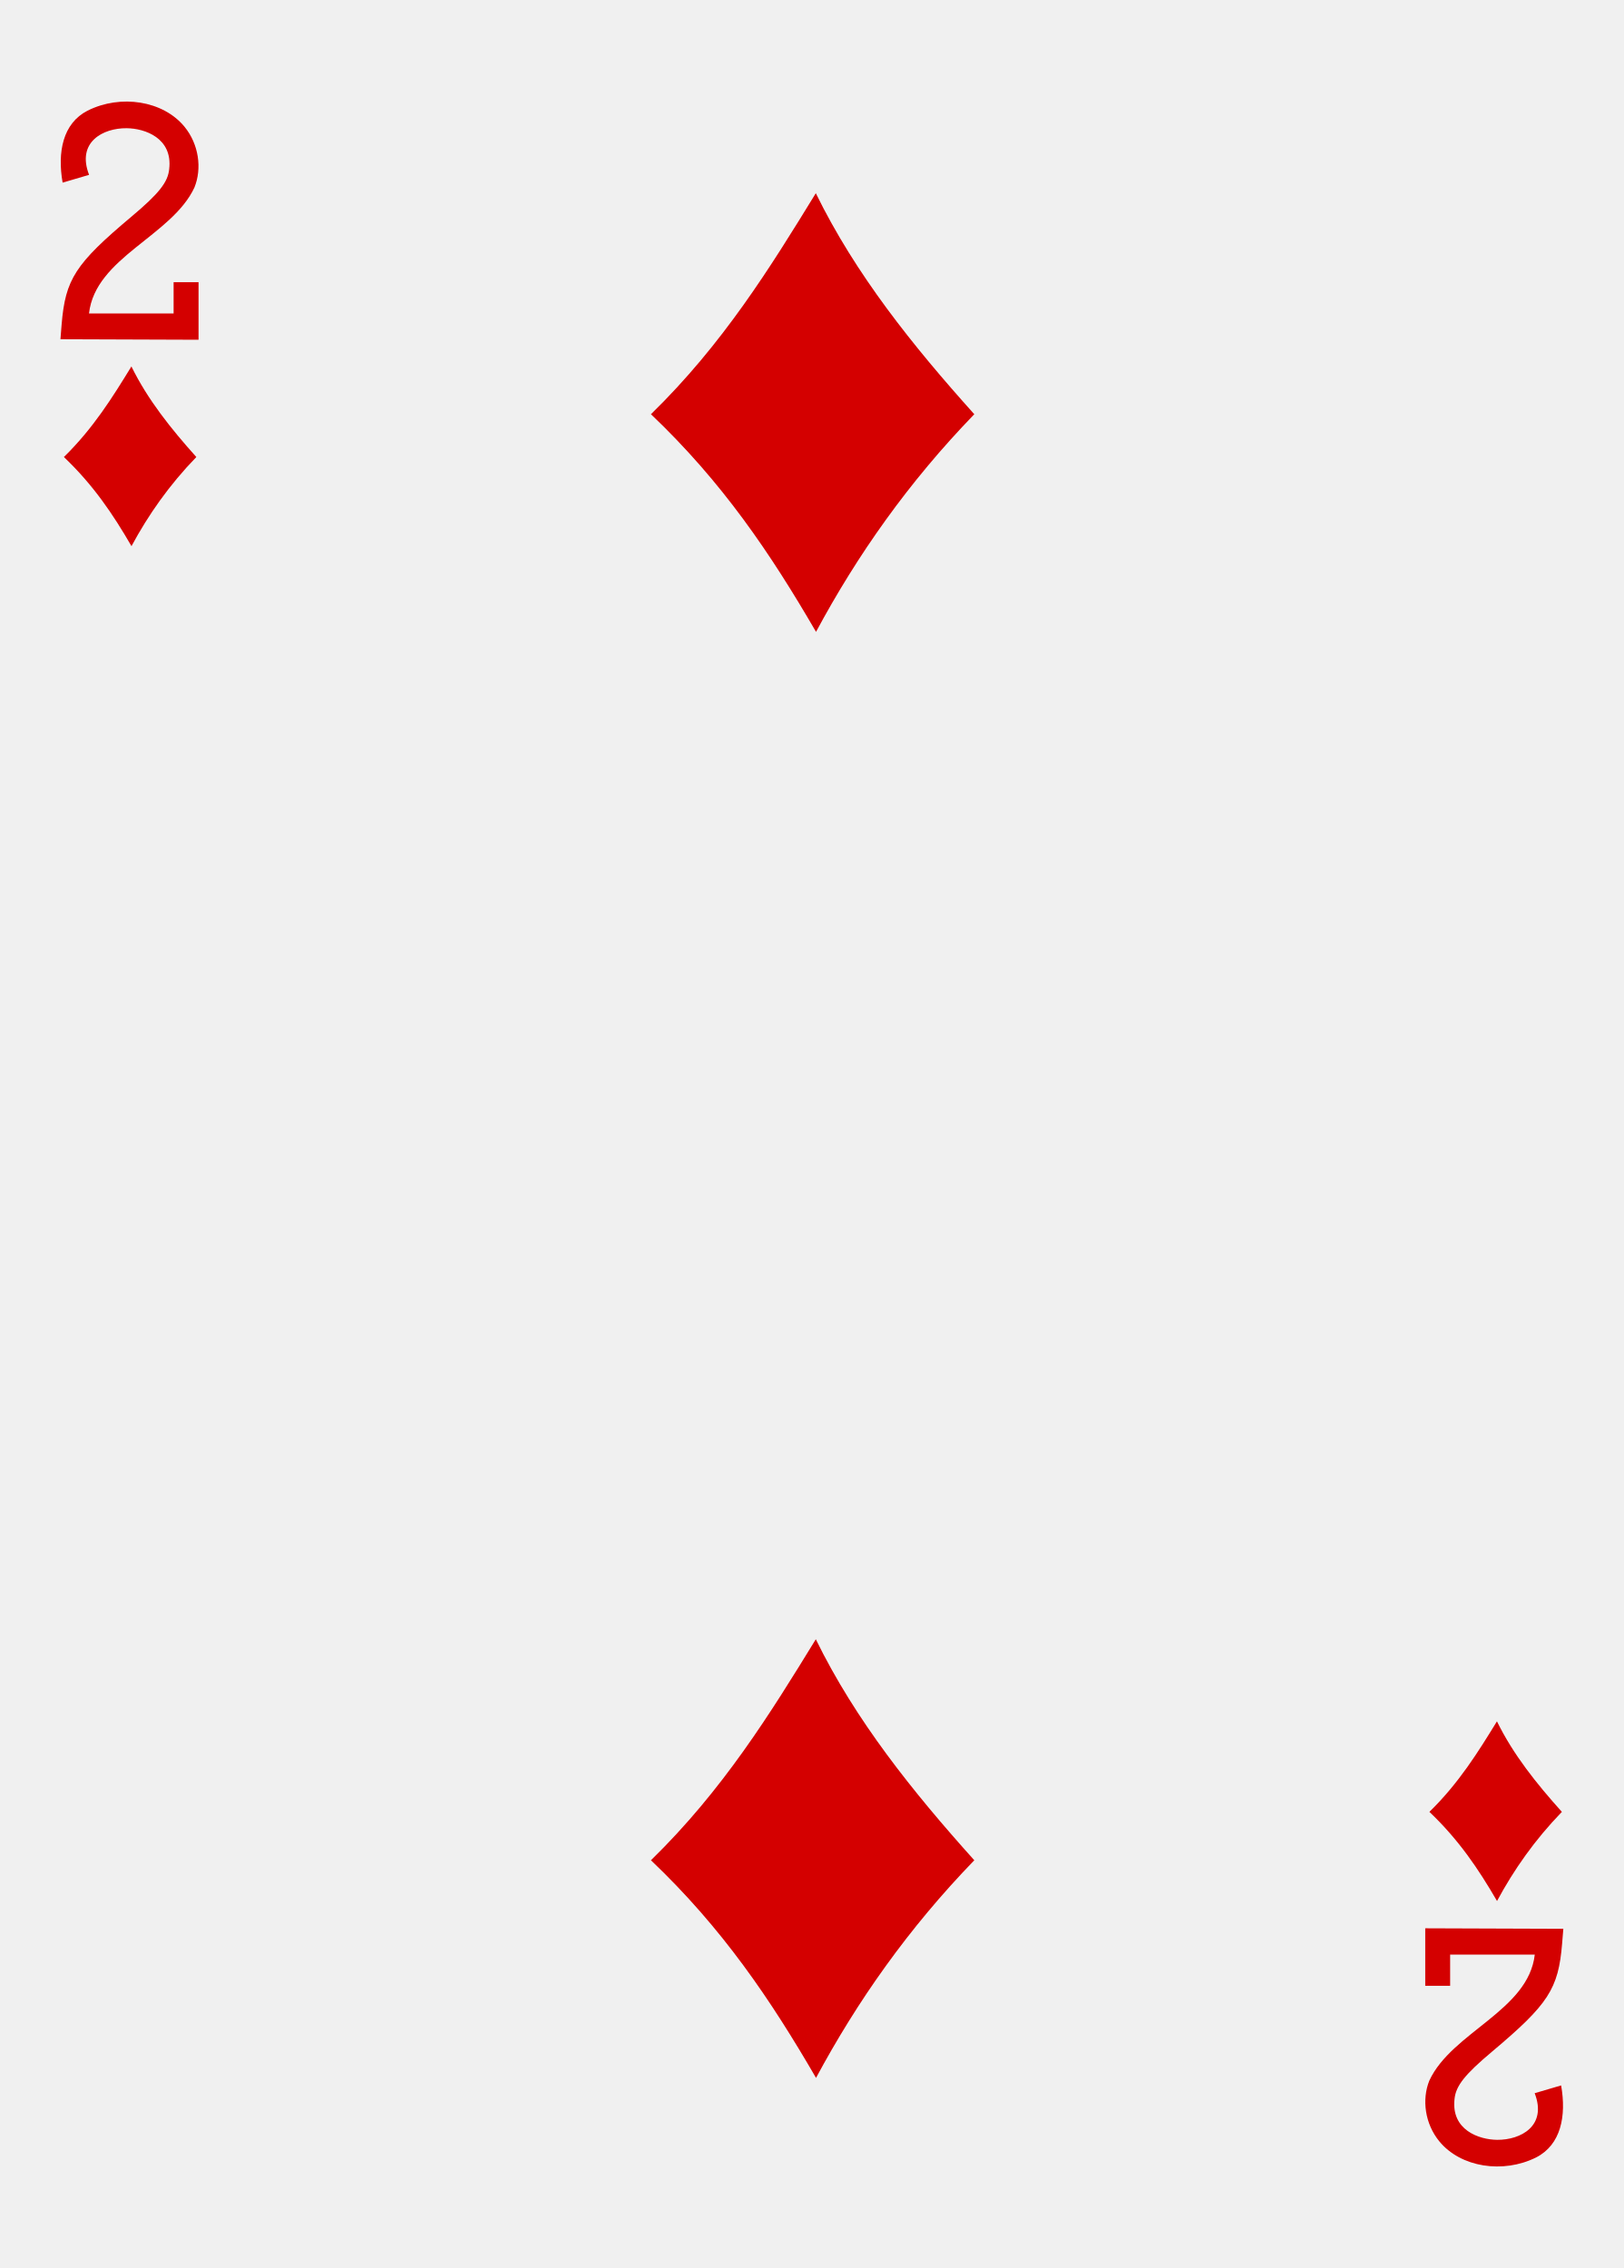
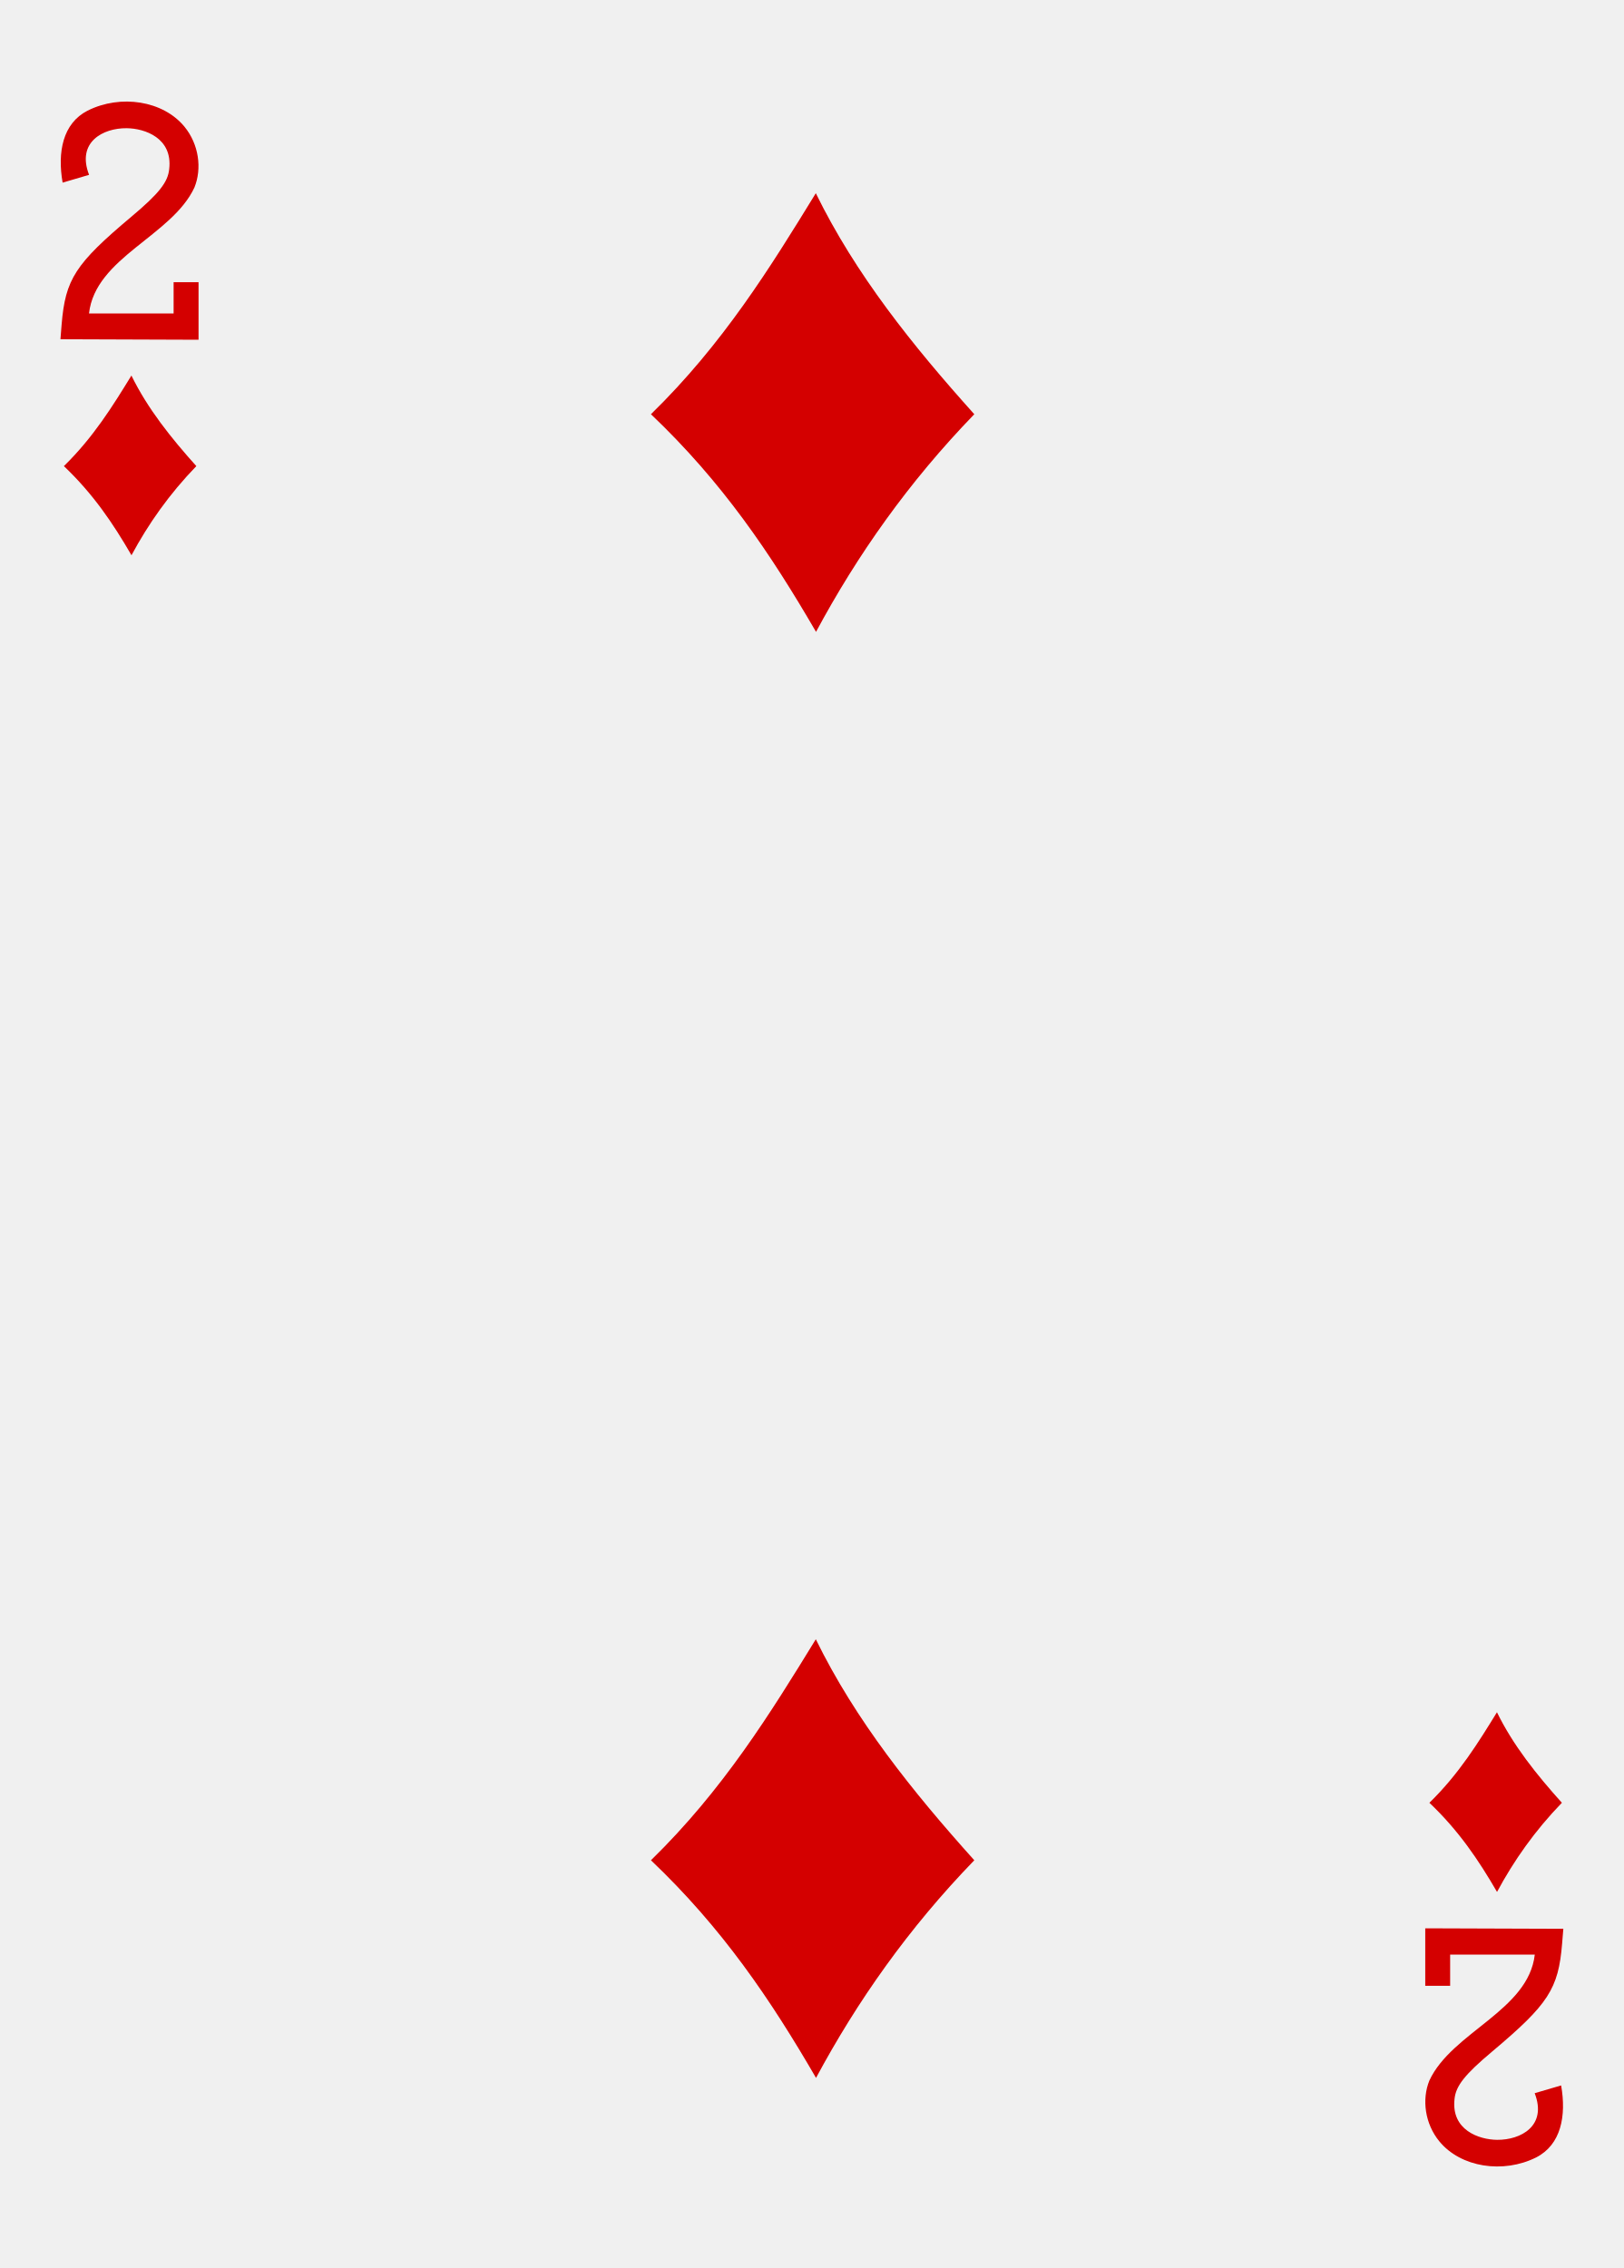
<svg xmlns="http://www.w3.org/2000/svg" version="1.1" id="Layer_1" x="0px" y="0px" width="178.582px" height="249.449px" viewBox="0 0 178.582 249.449" enable-background="new 0 0 178.582 249.449" xml:space="preserve">
  <g>
    <path fill="#FFFFFF" d="M8.504,0" />
-     <path fill="#D40000" d="M71.59,45.559c7.937-7.743,13.148-16.188,18.132-24.309c4.371,8.934,10.645,16.754,17.43,24.309   c-7.258,7.496-12.883,15.511-17.406,23.937C84.73,60.859,79.453,53.035,71.59,45.559L71.59,45.559z M71.59,45.559" />
-     <path fill="#D40000" d="M71.59,204.604c7.937-7.746,13.148-16.187,18.132-24.308c4.371,8.933,10.645,16.754,17.43,24.308   c-7.258,7.497-12.883,15.513-17.406,23.935C84.73,219.901,79.453,212.082,71.59,204.604L71.59,204.604z M71.59,204.604" />
-     <path fill="#D40000" d="M157.203,199.281c3.254-3.173,5.387-6.634,7.43-9.957c1.789,3.659,4.359,6.862,7.141,9.957   c-2.973,3.07-5.277,6.352-7.133,9.805C162.589,205.547,160.425,202.344,157.203,199.281L157.203,199.281z M157.203,199.281" />
-     <path fill="#D40000" d="M7.027,50.266c3.25-3.176,5.383-6.633,7.426-9.961c1.793,3.66,4.363,6.863,7.14,9.961   c-2.972,3.07-5.277,6.351-7.132,9.804C12.41,56.531,10.246,53.328,7.027,50.266L7.027,50.266z M7.027,50.266" />
-     <path fill="#D40000" d="M6.648,37.312l0.129-1.617c0.41-4.992,1.5-6.675,7.699-11.883c3.008-2.527,3.996-3.773,4.133-5.222   c0.395-3.406-2.68-4.473-4.684-4.488c-2.593-0.028-5.527,1.527-4.128,5.128l-2.911,0.856C6.3,16.727,6.902,13.57,9.629,12.172   c3.636-1.824,8.304-1.11,10.66,1.765c1.582,1.93,1.941,4.598,1.093,6.684c-2.48,5.336-10.898,7.684-11.593,13.856h9.304v-3.438   h2.743v6.328L6.648,37.312z M6.648,37.312" />
-     <path fill="#D40000" d="M171.933,212.141l-0.133,1.617c-0.406,4.988-1.5,6.676-7.695,11.883c-3.008,2.527-3.996,3.773-4.137,5.218   c-0.391,3.411,2.684,4.474,4.684,4.493c2.594,0.023,5.527-1.527,4.129-5.129l2.91-0.855c0.59,3.359-0.012,6.512-2.738,7.914   c-3.637,1.823-8.305,1.109-10.66-1.766c-1.582-1.93-1.941-4.598-1.094-6.684c2.48-5.34,10.895-7.688,11.594-13.855h-9.309v3.434   h-2.738v-6.324L171.933,212.141z M171.933,212.141" />
+     <path fill="#D40000" d="M71.59,45.559c7.937-7.743,13.148-16.188,18.132-24.309c4.371,8.934,10.645,16.754,17.43,24.309   C99.895,53.055,94.27,61.07,89.746,69.496C84.73,60.859,79.453,53.035,71.59,45.559L71.59,45.559z" />
+     <path fill="#D40000" d="M71.59,204.604c7.937-7.746,13.148-16.187,18.132-24.308c4.371,8.933,10.645,16.754,17.43,24.308   c-7.258,7.498-12.883,15.514-17.406,23.936C84.73,219.9,79.453,212.082,71.59,204.604L71.59,204.604z" />
+     <path fill="#D40000" d="M157.203,198.281c3.254-3.174,5.387-6.635,7.43-9.957c1.789,3.658,4.359,6.861,7.141,9.957   c-2.973,3.07-5.276,6.352-7.133,9.805C162.589,204.547,160.425,201.344,157.203,198.281L157.203,198.281z" />
+     <path fill="#D40000" d="M7.027,51.266c3.25-3.176,5.383-6.633,7.426-9.961c1.793,3.66,4.363,6.863,7.14,9.961   c-2.972,3.07-5.277,6.351-7.132,9.804C12.41,57.531,10.246,54.328,7.027,51.266L7.027,51.266z" />
+     <path fill="#D40000" d="M6.648,37.312l0.129-1.617c0.41-4.992,1.5-6.675,7.699-11.883c3.008-2.527,3.996-3.773,4.133-5.222   c0.395-3.406-2.68-4.473-4.684-4.488c-2.593-0.028-5.527,1.527-4.128,5.128l-2.911,0.856C6.3,16.727,6.902,13.57,9.629,12.172   c3.636-1.824,8.304-1.11,10.66,1.765c1.582,1.93,1.941,4.598,1.093,6.684c-2.48,5.336-10.898,7.684-11.593,13.856h9.304v-3.438   h2.743v6.328L6.648,37.312z" />
+     <path fill="#D40000" d="M171.934,212.141l-0.134,1.617c-0.405,4.988-1.5,6.676-7.694,11.883c-3.008,2.527-3.996,3.773-4.138,5.219   c-0.391,3.41,2.685,4.474,4.685,4.492c2.594,0.023,5.527-1.526,4.129-5.129l2.91-0.854c0.59,3.358-0.012,6.512-2.738,7.914   c-3.637,1.823-8.305,1.108-10.66-1.767c-1.582-1.93-1.941-4.598-1.094-6.684c2.48-5.34,10.895-7.688,11.594-13.855h-9.309v3.435   h-2.738v-6.324L171.934,212.141z" />
  </g>
</svg>
